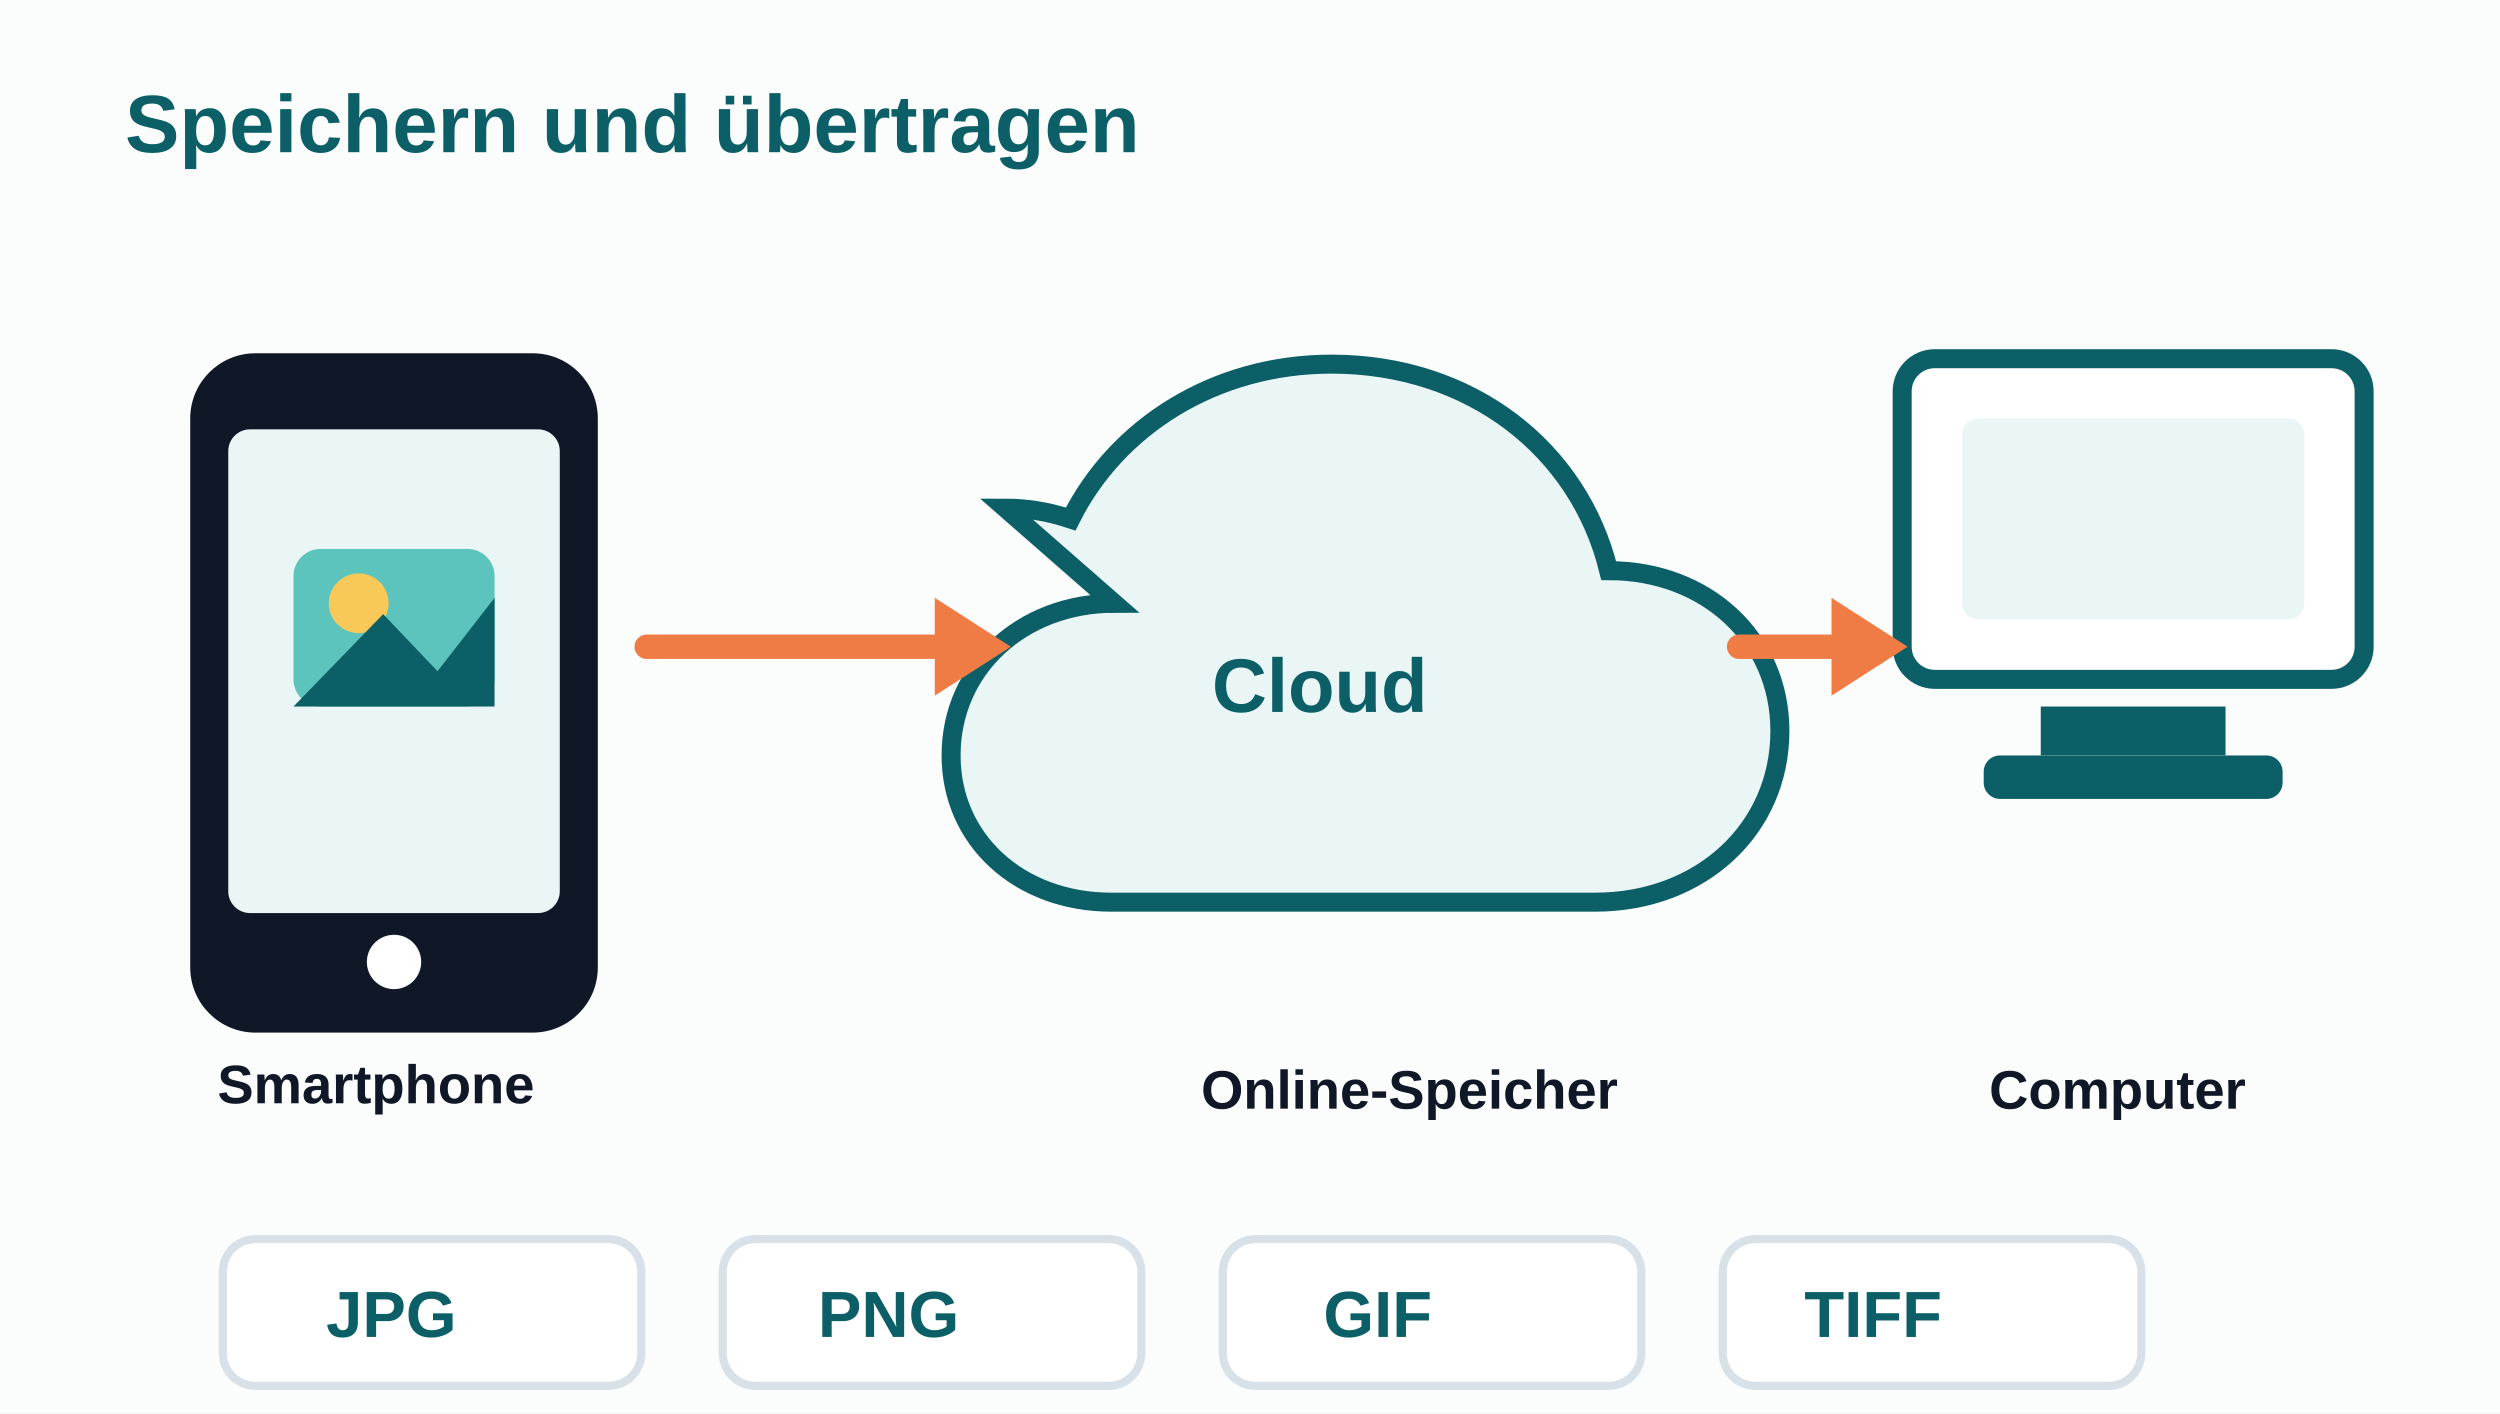
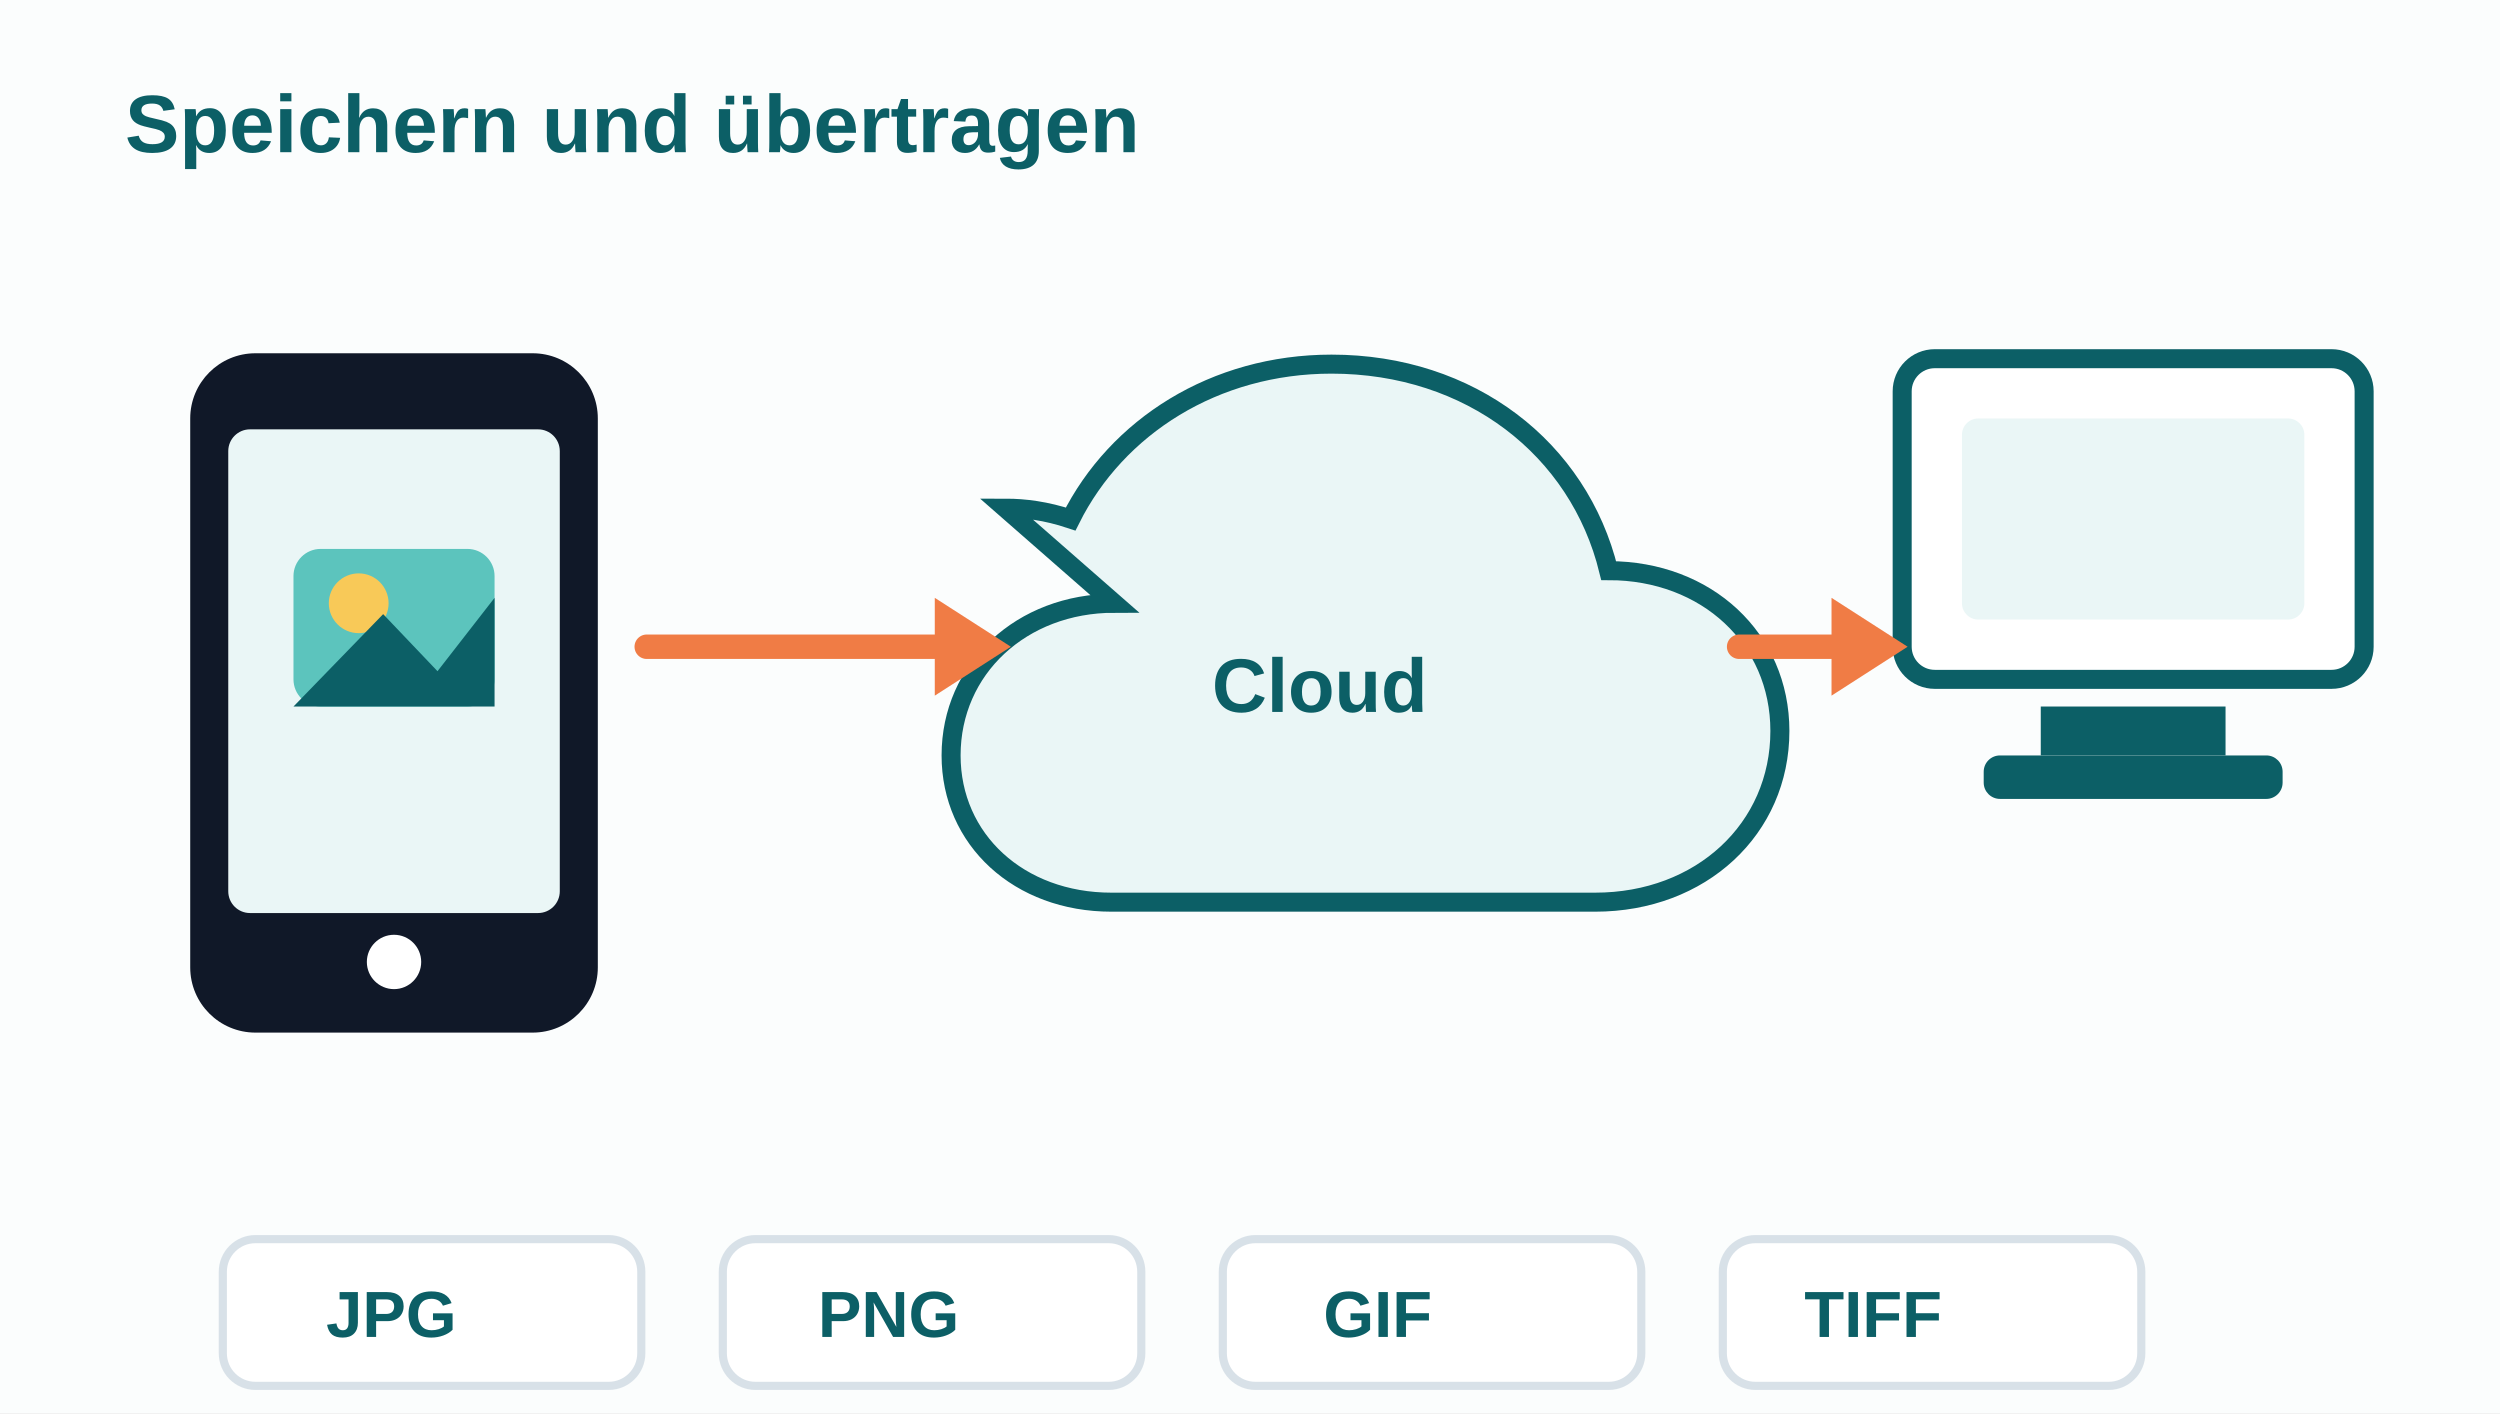
<svg xmlns="http://www.w3.org/2000/svg" viewBox="0 0 920 520" role="img" aria-labelledby="title desc">
  <rect width="920" height="520" fill="#fbfdfd" />
  <text x="46" y="56" font-family="Arial, sans-serif" font-size="30" font-weight="700" fill="#0c5f66">Speichern und übertragen</text>
  <g transform="translate(70 130)">
    <rect x="0" y="0" width="150" height="250" rx="24" fill="#101828" />
    <rect x="14" y="28" width="122" height="178" rx="8" fill="#eaf6f6" />
    <circle cx="75" cy="224" r="10" fill="#ffffff" />
    <rect x="38" y="72" width="74" height="58" rx="10" fill="#5cc4bd" />
    <circle cx="62" cy="92" r="11" fill="#f8c958" />
    <path d="M38 130l33-34 20 21 21-27v40z" fill="#0c5f66" />
-     <text x="10" y="276" font-family="Arial, sans-serif" font-size="20" font-weight="700" fill="#101828">Smartphone</text>
  </g>
  <g transform="translate(370 132)">
    <path d="M40 90c-34 0-60 24-60 56 0 31 25 54 59 54h178c39 0 68-27 68-63 0-34-27-59-63-59-11-45-51-76-102-76-43 0-79 23-96 57-9-3-17-4-24-4z" fill="#eaf6f6" stroke="#0c5f66" stroke-width="7" />
    <text x="76" y="130" font-family="Arial, sans-serif" font-size="28" font-weight="700" fill="#0c5f66">Cloud</text>
-     <text x="72" y="276" font-family="Arial, sans-serif" font-size="20" font-weight="700" fill="#101828">Online-Speicher</text>
  </g>
  <g transform="translate(700 132)">
    <rect x="0" y="0" width="170" height="118" rx="12" fill="#ffffff" stroke="#0c5f66" stroke-width="7" />
    <rect x="22" y="22" width="126" height="74" rx="6" fill="#eaf6f6" />
    <rect x="51" y="128" width="68" height="18" fill="#0c5f66" />
    <rect x="30" y="146" width="110" height="16" rx="6" fill="#0c5f66" />
-     <text x="32" y="276" font-family="Arial, sans-serif" font-size="20" font-weight="700" fill="#101828">Computer</text>
  </g>
  <path d="M238 238h120" stroke="#f07c45" stroke-width="9" stroke-linecap="round" />
  <path d="M344 220l28 18-28 18z" fill="#f07c45" />
  <path d="M640 238h48" stroke="#f07c45" stroke-width="9" stroke-linecap="round" />
  <path d="M674 220l28 18-28 18z" fill="#f07c45" />
  <g transform="translate(82 456)">
    <rect x="0" y="0" width="154" height="54" rx="12" fill="#ffffff" stroke="#d8e1e8" stroke-width="3" />
    <text x="38" y="36" font-family="Arial, sans-serif" font-size="24" font-weight="700" fill="#0c5f66">JPG</text>
    <rect x="184" y="0" width="154" height="54" rx="12" fill="#ffffff" stroke="#d8e1e8" stroke-width="3" />
    <text x="219" y="36" font-family="Arial, sans-serif" font-size="24" font-weight="700" fill="#0c5f66">PNG</text>
    <rect x="368" y="0" width="154" height="54" rx="12" fill="#ffffff" stroke="#d8e1e8" stroke-width="3" />
    <text x="405" y="36" font-family="Arial, sans-serif" font-size="24" font-weight="700" fill="#0c5f66">GIF</text>
    <rect x="552" y="0" width="154" height="54" rx="12" fill="#ffffff" stroke="#d8e1e8" stroke-width="3" />
    <text x="582" y="36" font-family="Arial, sans-serif" font-size="24" font-weight="700" fill="#0c5f66">TIFF</text>
  </g>
</svg>
